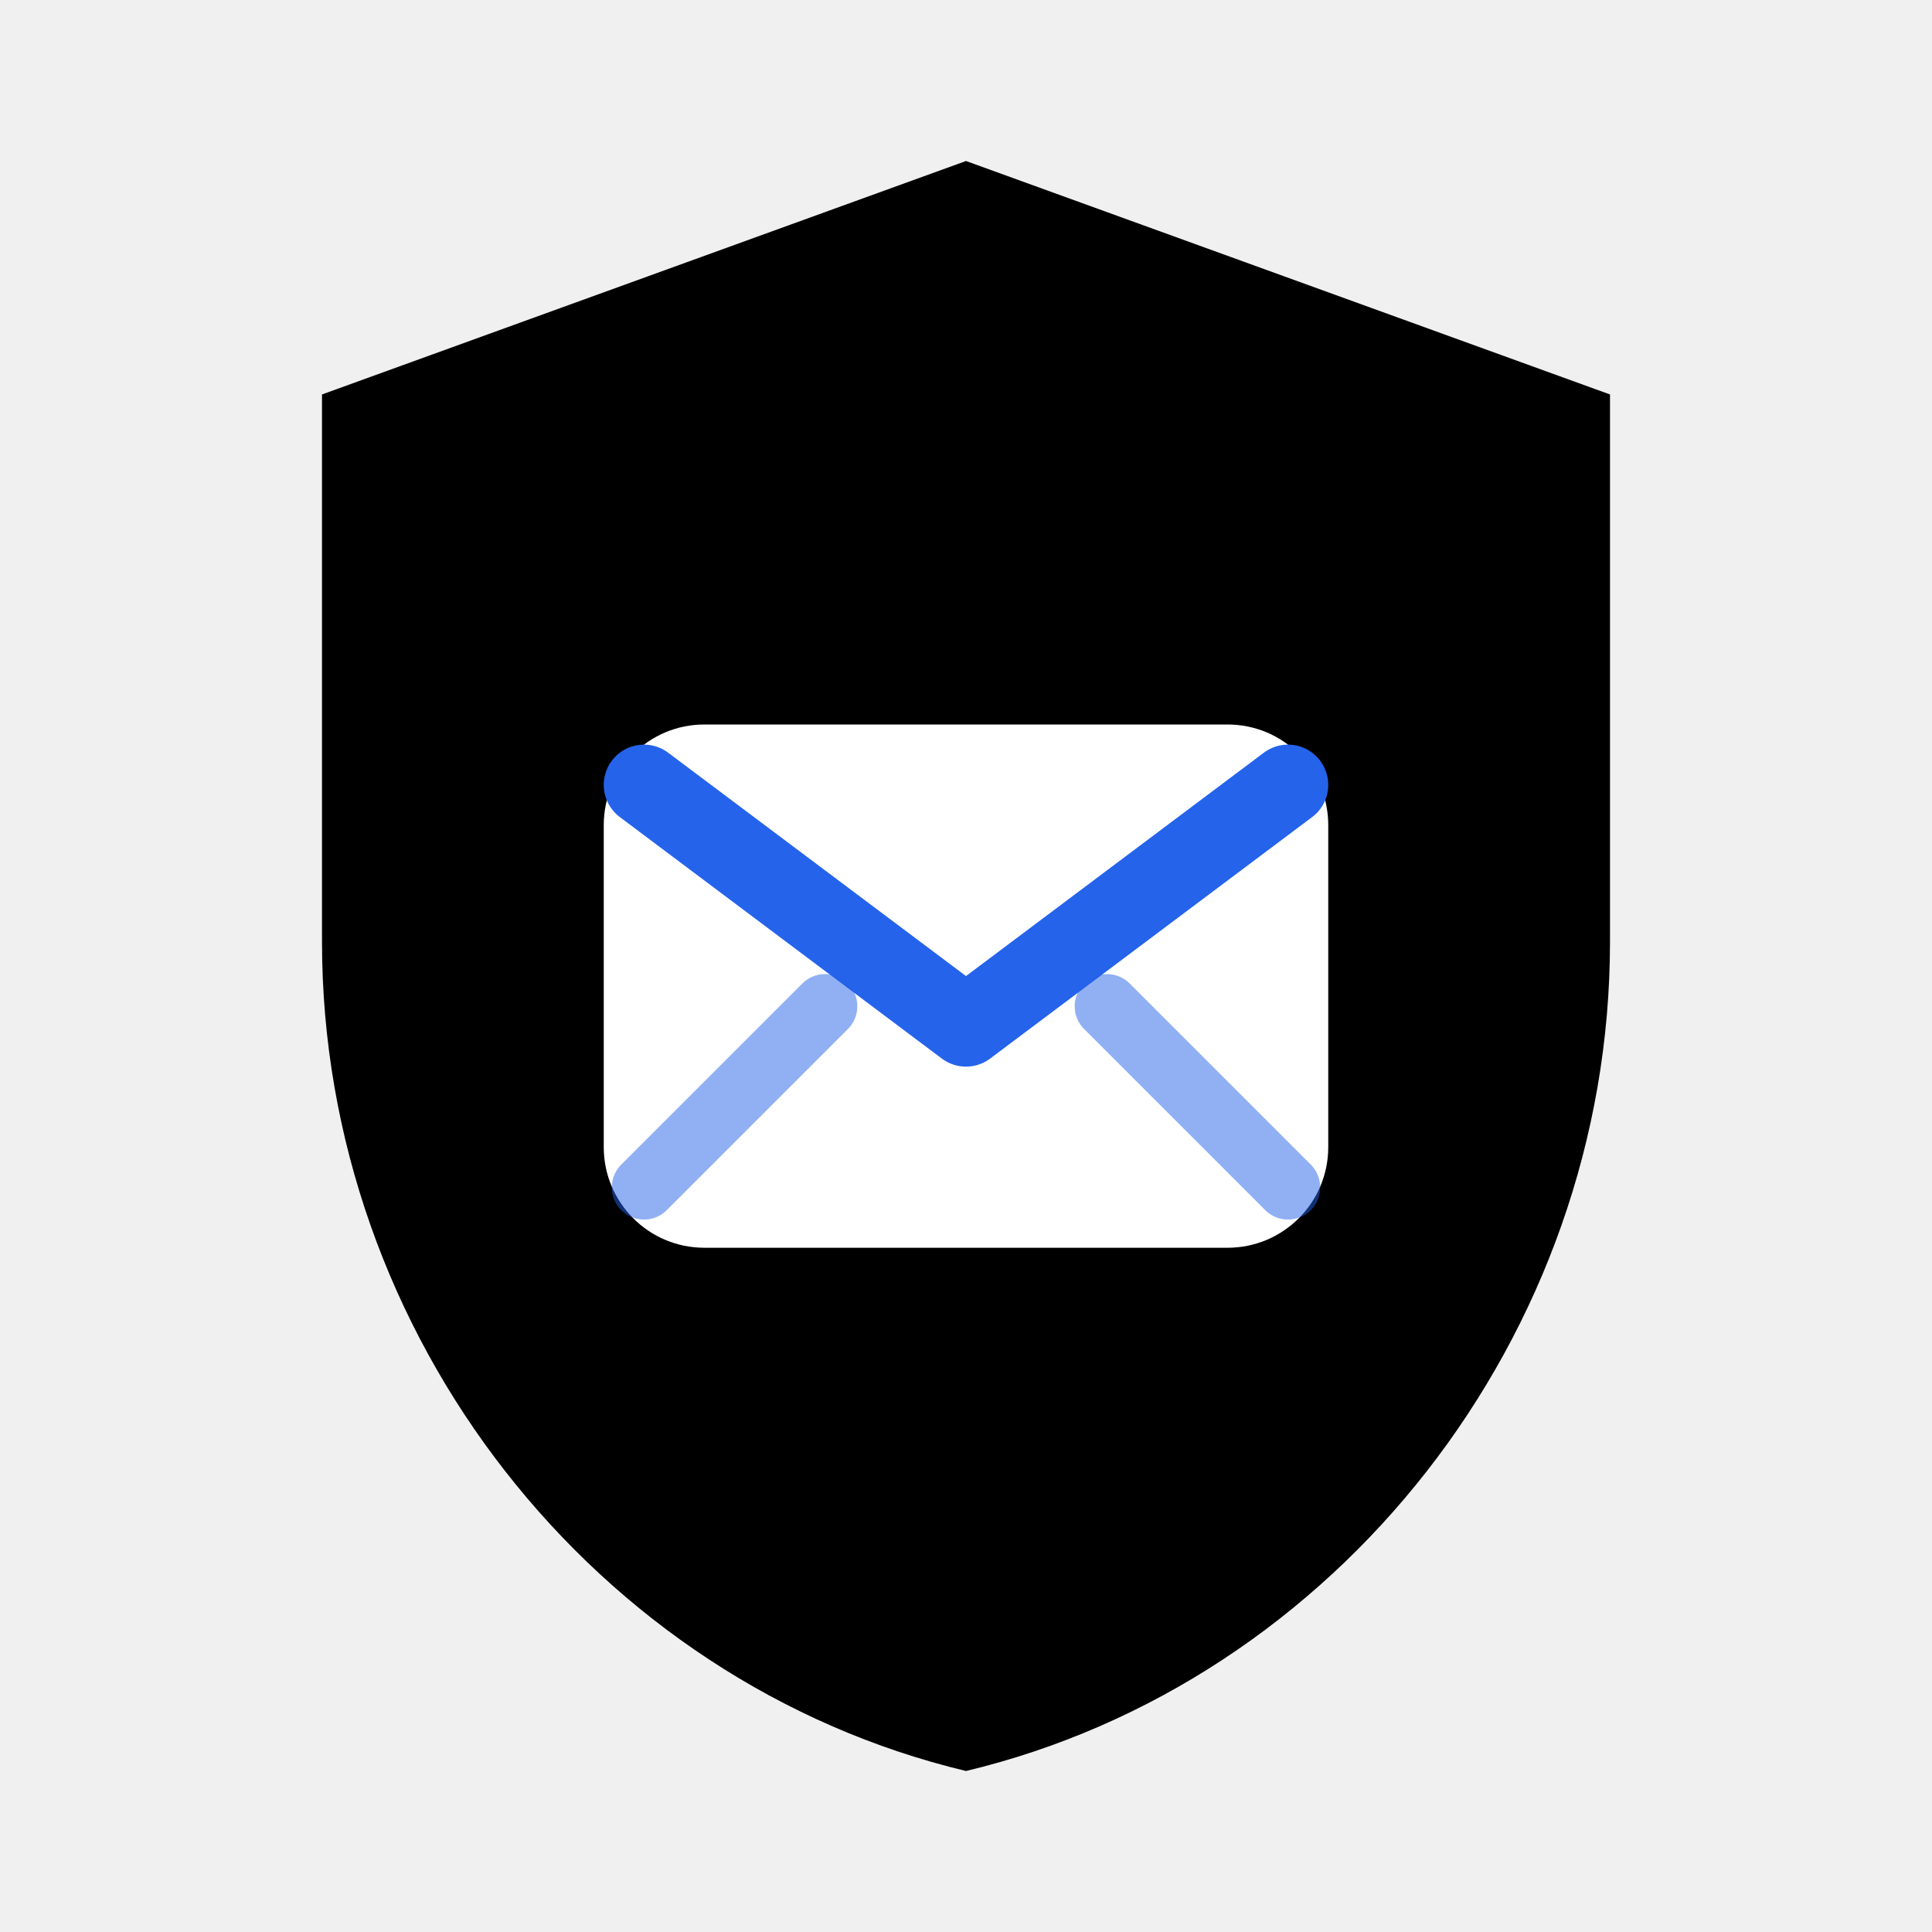
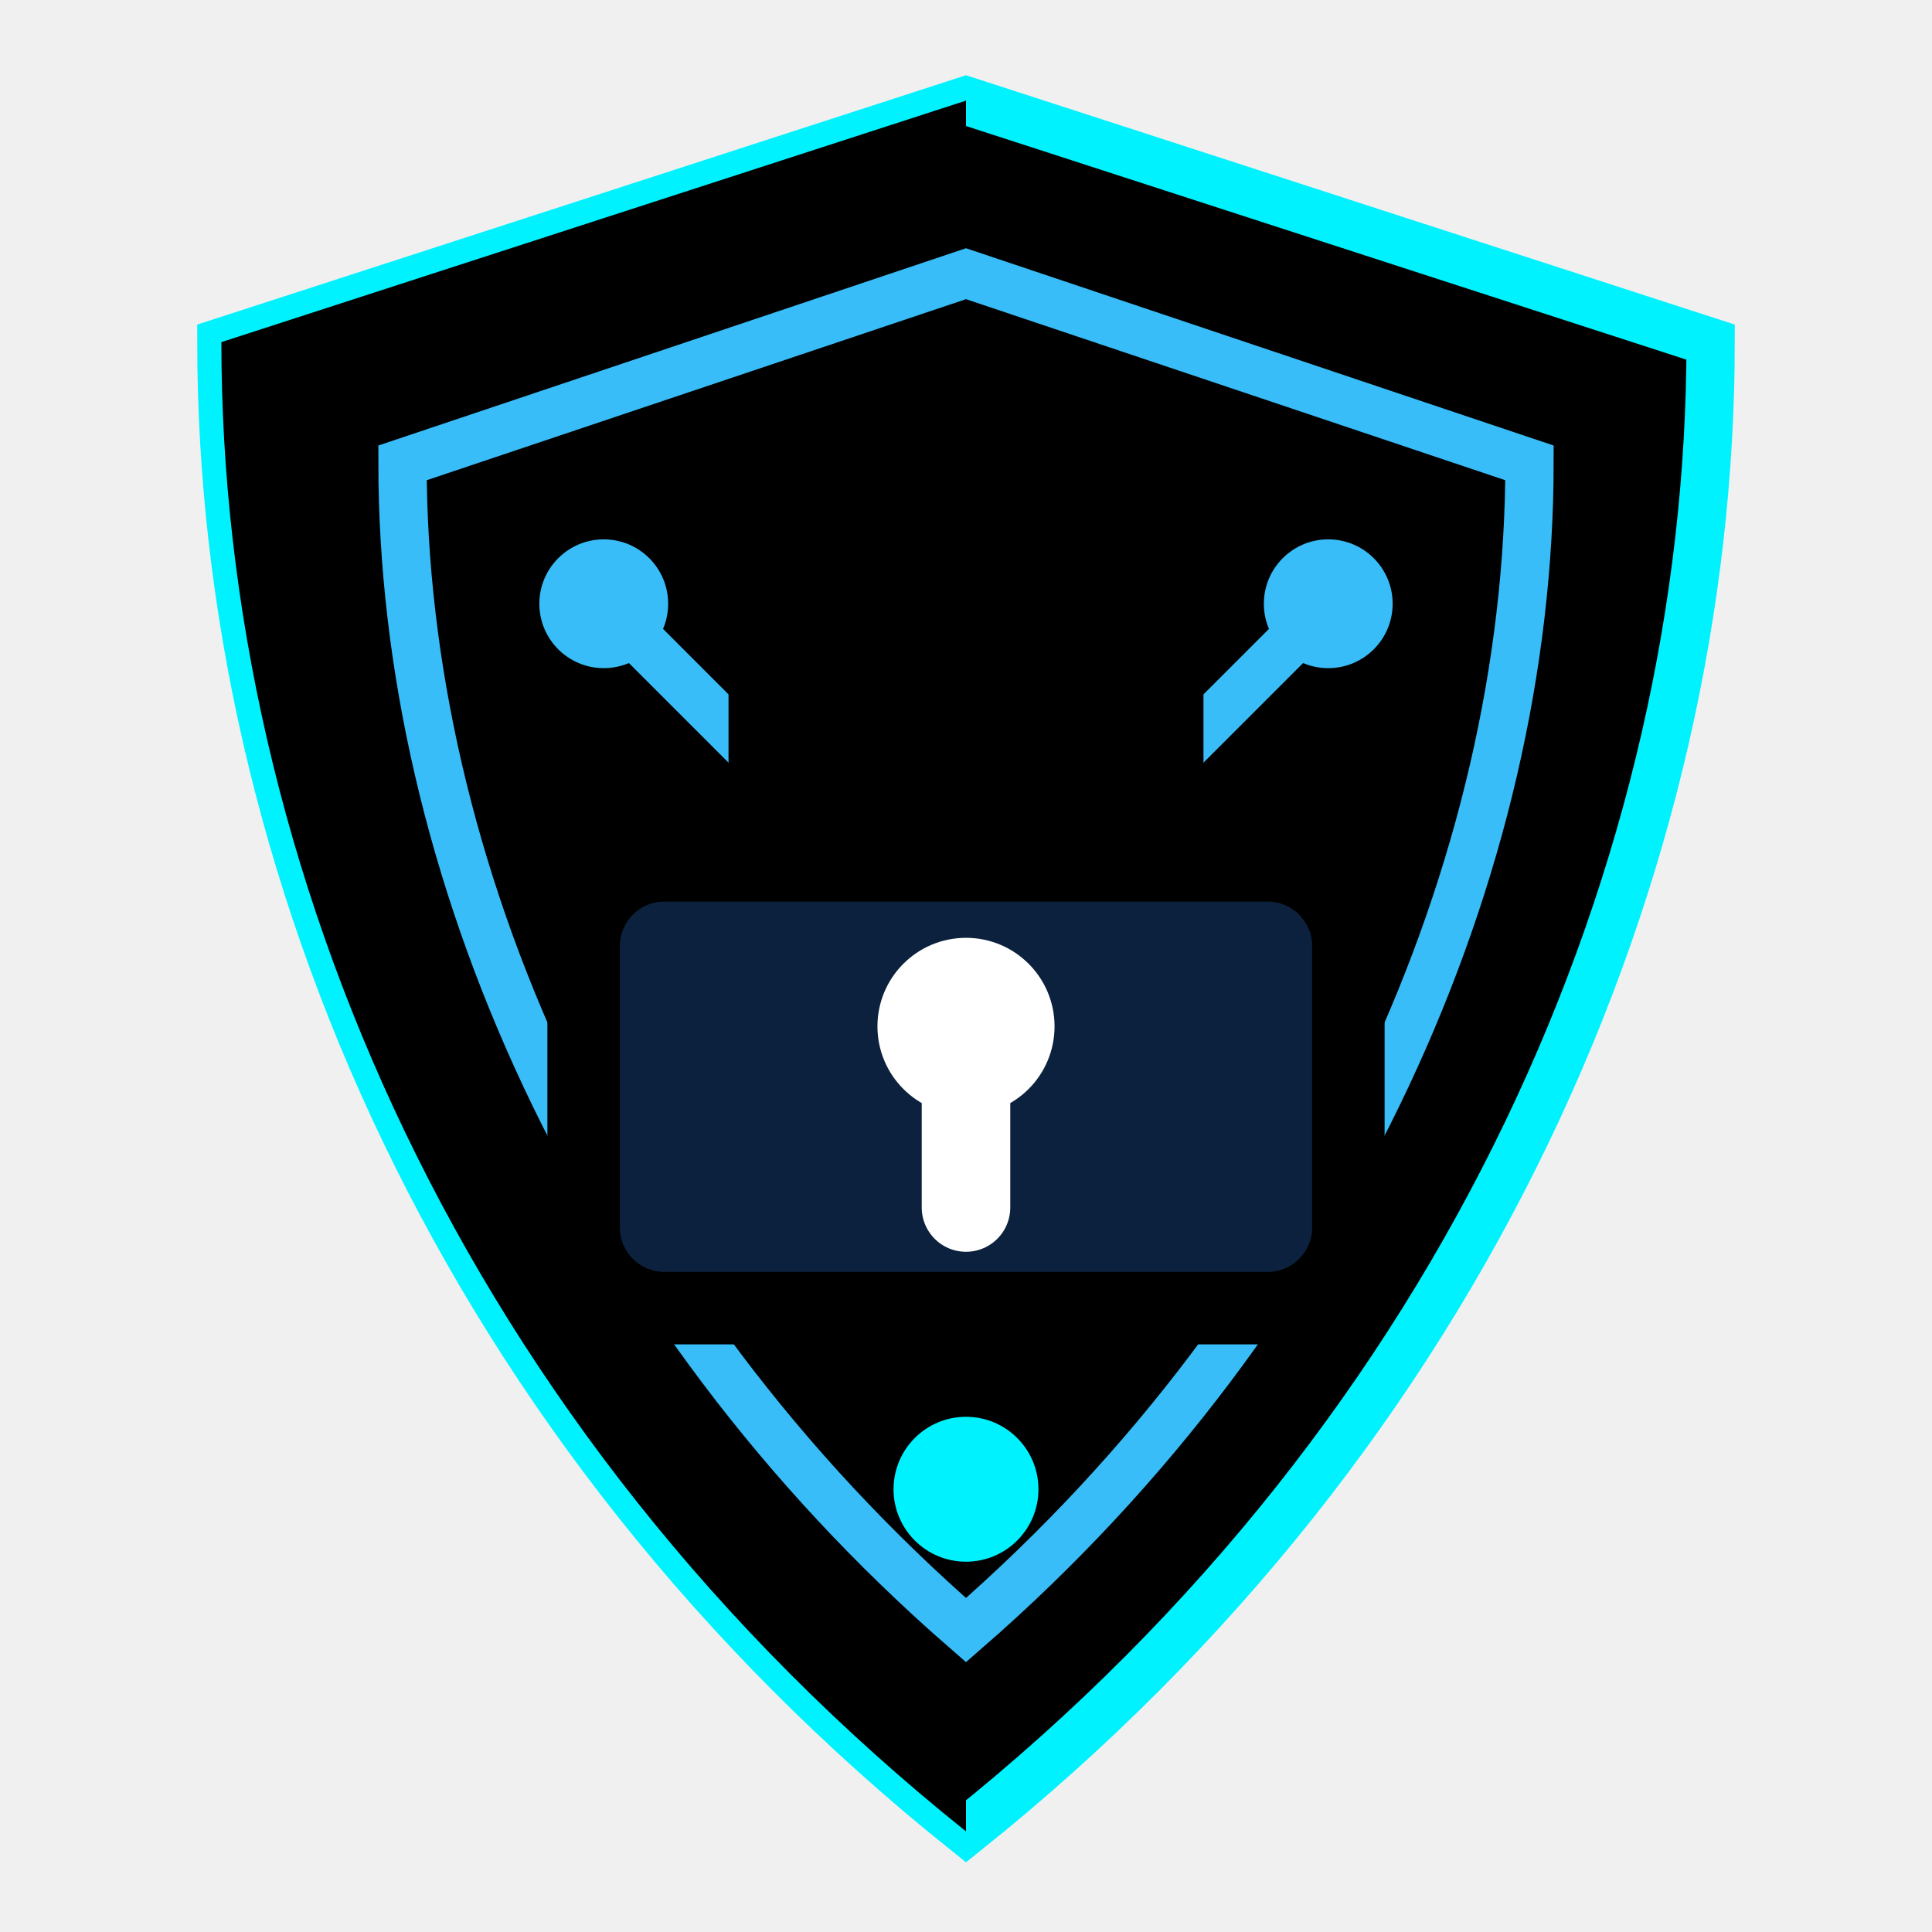
<svg xmlns="http://www.w3.org/2000/svg" width="48" height="48" viewBox="0 0 48 48" fill="none">
  <defs>
-     <linearGradient id="pgFavGrad" x1="4" y1="4" x2="44" y2="44" gradientUnits="userSpaceOnUse">
-       <stop offset="0%" stopColor="#3b82f6" />
-       <stop offset="50%" stopColor="#2563eb" />
-       <stop offset="100%" stopColor="#1d4ed8" />
+     <linearGradient id="favOuter" x1="4" y1="2" x2="44" y2="46" gradientUnits="userSpaceOnUse">
+       <stop offset="0%" stopColor="#00f2fe" />
+       <stop offset="35%" stopColor="#0284c7" />
+       <stop offset="70%" stopColor="#1e40af" />
+       <stop offset="100%" stopColor="#0f172a" />
+     </linearGradient>
+     <linearGradient id="favFacet" x1="6" y1="4" x2="24" y2="44" gradientUnits="userSpaceOnUse">
+       <stop offset="0%" stopColor="#ffffff" stopOpacity="0.35" />
+       <stop offset="100%" stopColor="#000000" stopOpacity="0.3" />
+     </linearGradient>
+     <linearGradient id="favInner" x1="10" y1="8" x2="38" y2="42" gradientUnits="userSpaceOnUse">
+       <stop offset="0%" stopColor="#0a192f" />
+       <stop offset="100%" stopColor="#02060f" />
+     </linearGradient>
+     <linearGradient id="favCyan" x1="16" y1="12" x2="32" y2="36" gradientUnits="userSpaceOnUse">
+       <stop offset="0%" stopColor="#ffffff" />
+       <stop offset="40%" stopColor="#38bdf8" />
+       <stop offset="100%" stopColor="#00f2fe" />
    </linearGradient>
  </defs>
-   <path d="M24 4L40 9.8V23.4C40 33.2 33.2 41.8 24 44C14.8 41.8 8 33.2 8 23.4V9.8L24 4Z" fill="url(#pgFavGrad)" />
-   <rect x="15" y="18" width="18" height="13" rx="2.5" fill="#ffffff" />
-   <path d="M16 19.5L24 25.5L32 19.5" stroke="#2563eb" stroke-width="2" stroke-linecap="round" stroke-linejoin="round" />
-   <path d="M16 29.5L20.5 25" stroke="#2563eb" stroke-width="1.6" stroke-linecap="round" stroke-opacity="0.5" />
-   <path d="M32 29.5L27.5 25" stroke="#2563eb" stroke-width="1.6" stroke-linecap="round" stroke-opacity="0.5" />
+   <path d="M24 2.5L42.5 8.5C42.5 21.5 36.5 35.5 24 45.5C11.5 35.5 5.5 21.5 5.5 8.5L24 2.5Z" fill="url(#favOuter)" stroke="#00f2fe" stroke-width="1.2" />
+   <path d="M24 2.5L5.5 8.5C5.5 21.5 11.5 35.5 24 45.5L24 2.5Z" fill="url(#favFacet)" />
+   <path d="M24 6.8L38 11.5C38 21.5 33.2 32.5 24 40.5C14.8 32.5 10 21.5 10 11.5L24 6.8Z" fill="url(#favInner)" stroke="#38bdf8" stroke-width="1.2" />
+   <path d="M15 15L20 20" stroke="#38bdf8" stroke-width="1.2" stroke-linecap="round" />
+   <path d="M33 15L28 20" stroke="#38bdf8" stroke-width="1.2" stroke-linecap="round" />
+   <circle cx="15" cy="15" r="1.6" fill="#38bdf8" />
+   <circle cx="33" cy="15" r="1.6" fill="#38bdf8" />
+   <path d="M19.5 21.5V17C19.5 14.5 21.5 12.5 24 12.5C26.5 12.5 28.5 14.5 28.5 17V21.5" stroke="url(#favCyan)" stroke-width="2.8" stroke-linecap="round" />
+   <path d="M16.5 21.5H31.5C32.6 21.5 33.5 22.4 33.5 23.5V30.5C33.5 31.6 32.6 32.5 31.5 32.5H16.5C15.4 32.5 14.5 31.6 14.5 30.5V23.5C14.5 22.4 15.4 21.5 16.5 21.5Z" fill="#0c213d" stroke="url(#favCyan)" stroke-width="1.8" />
+   <circle cx="24" cy="25.5" r="2.2" fill="#ffffff" />
+   <path d="M24 27V30" stroke="#ffffff" stroke-width="2.2" stroke-linecap="round" />
+   <circle cx="24" cy="37" r="1.8" fill="#00f2fe" />
</svg>
